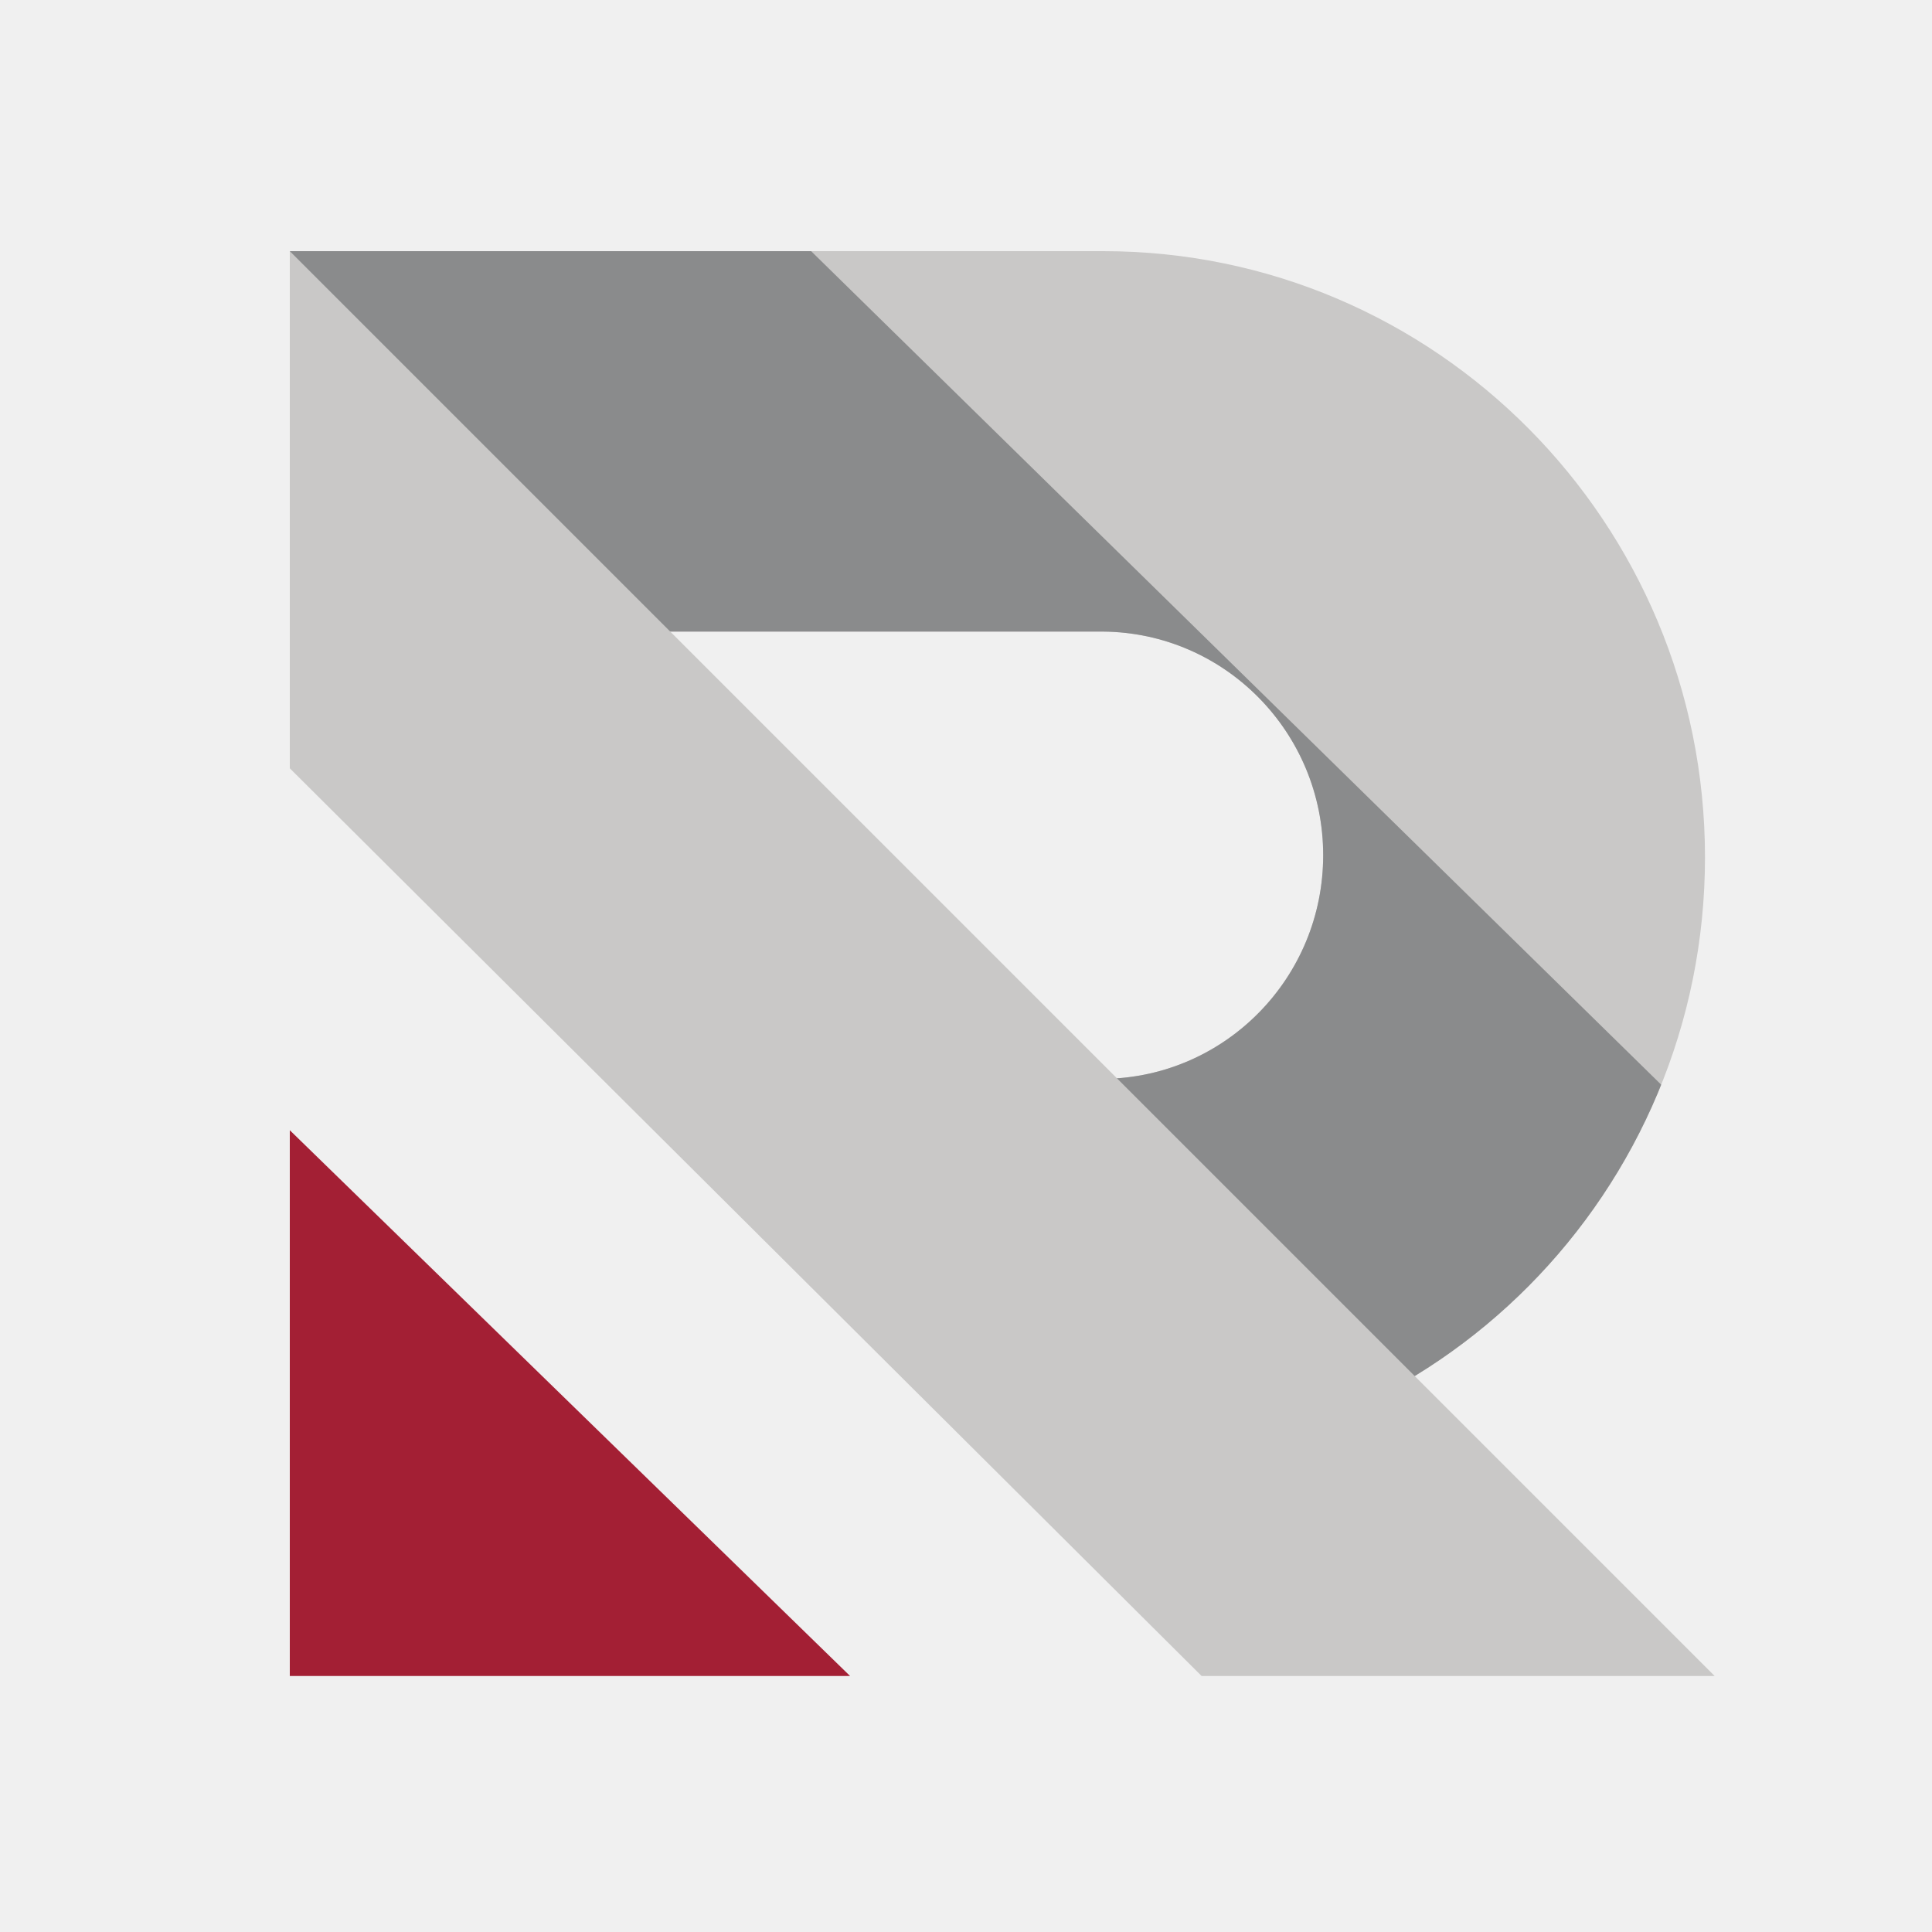
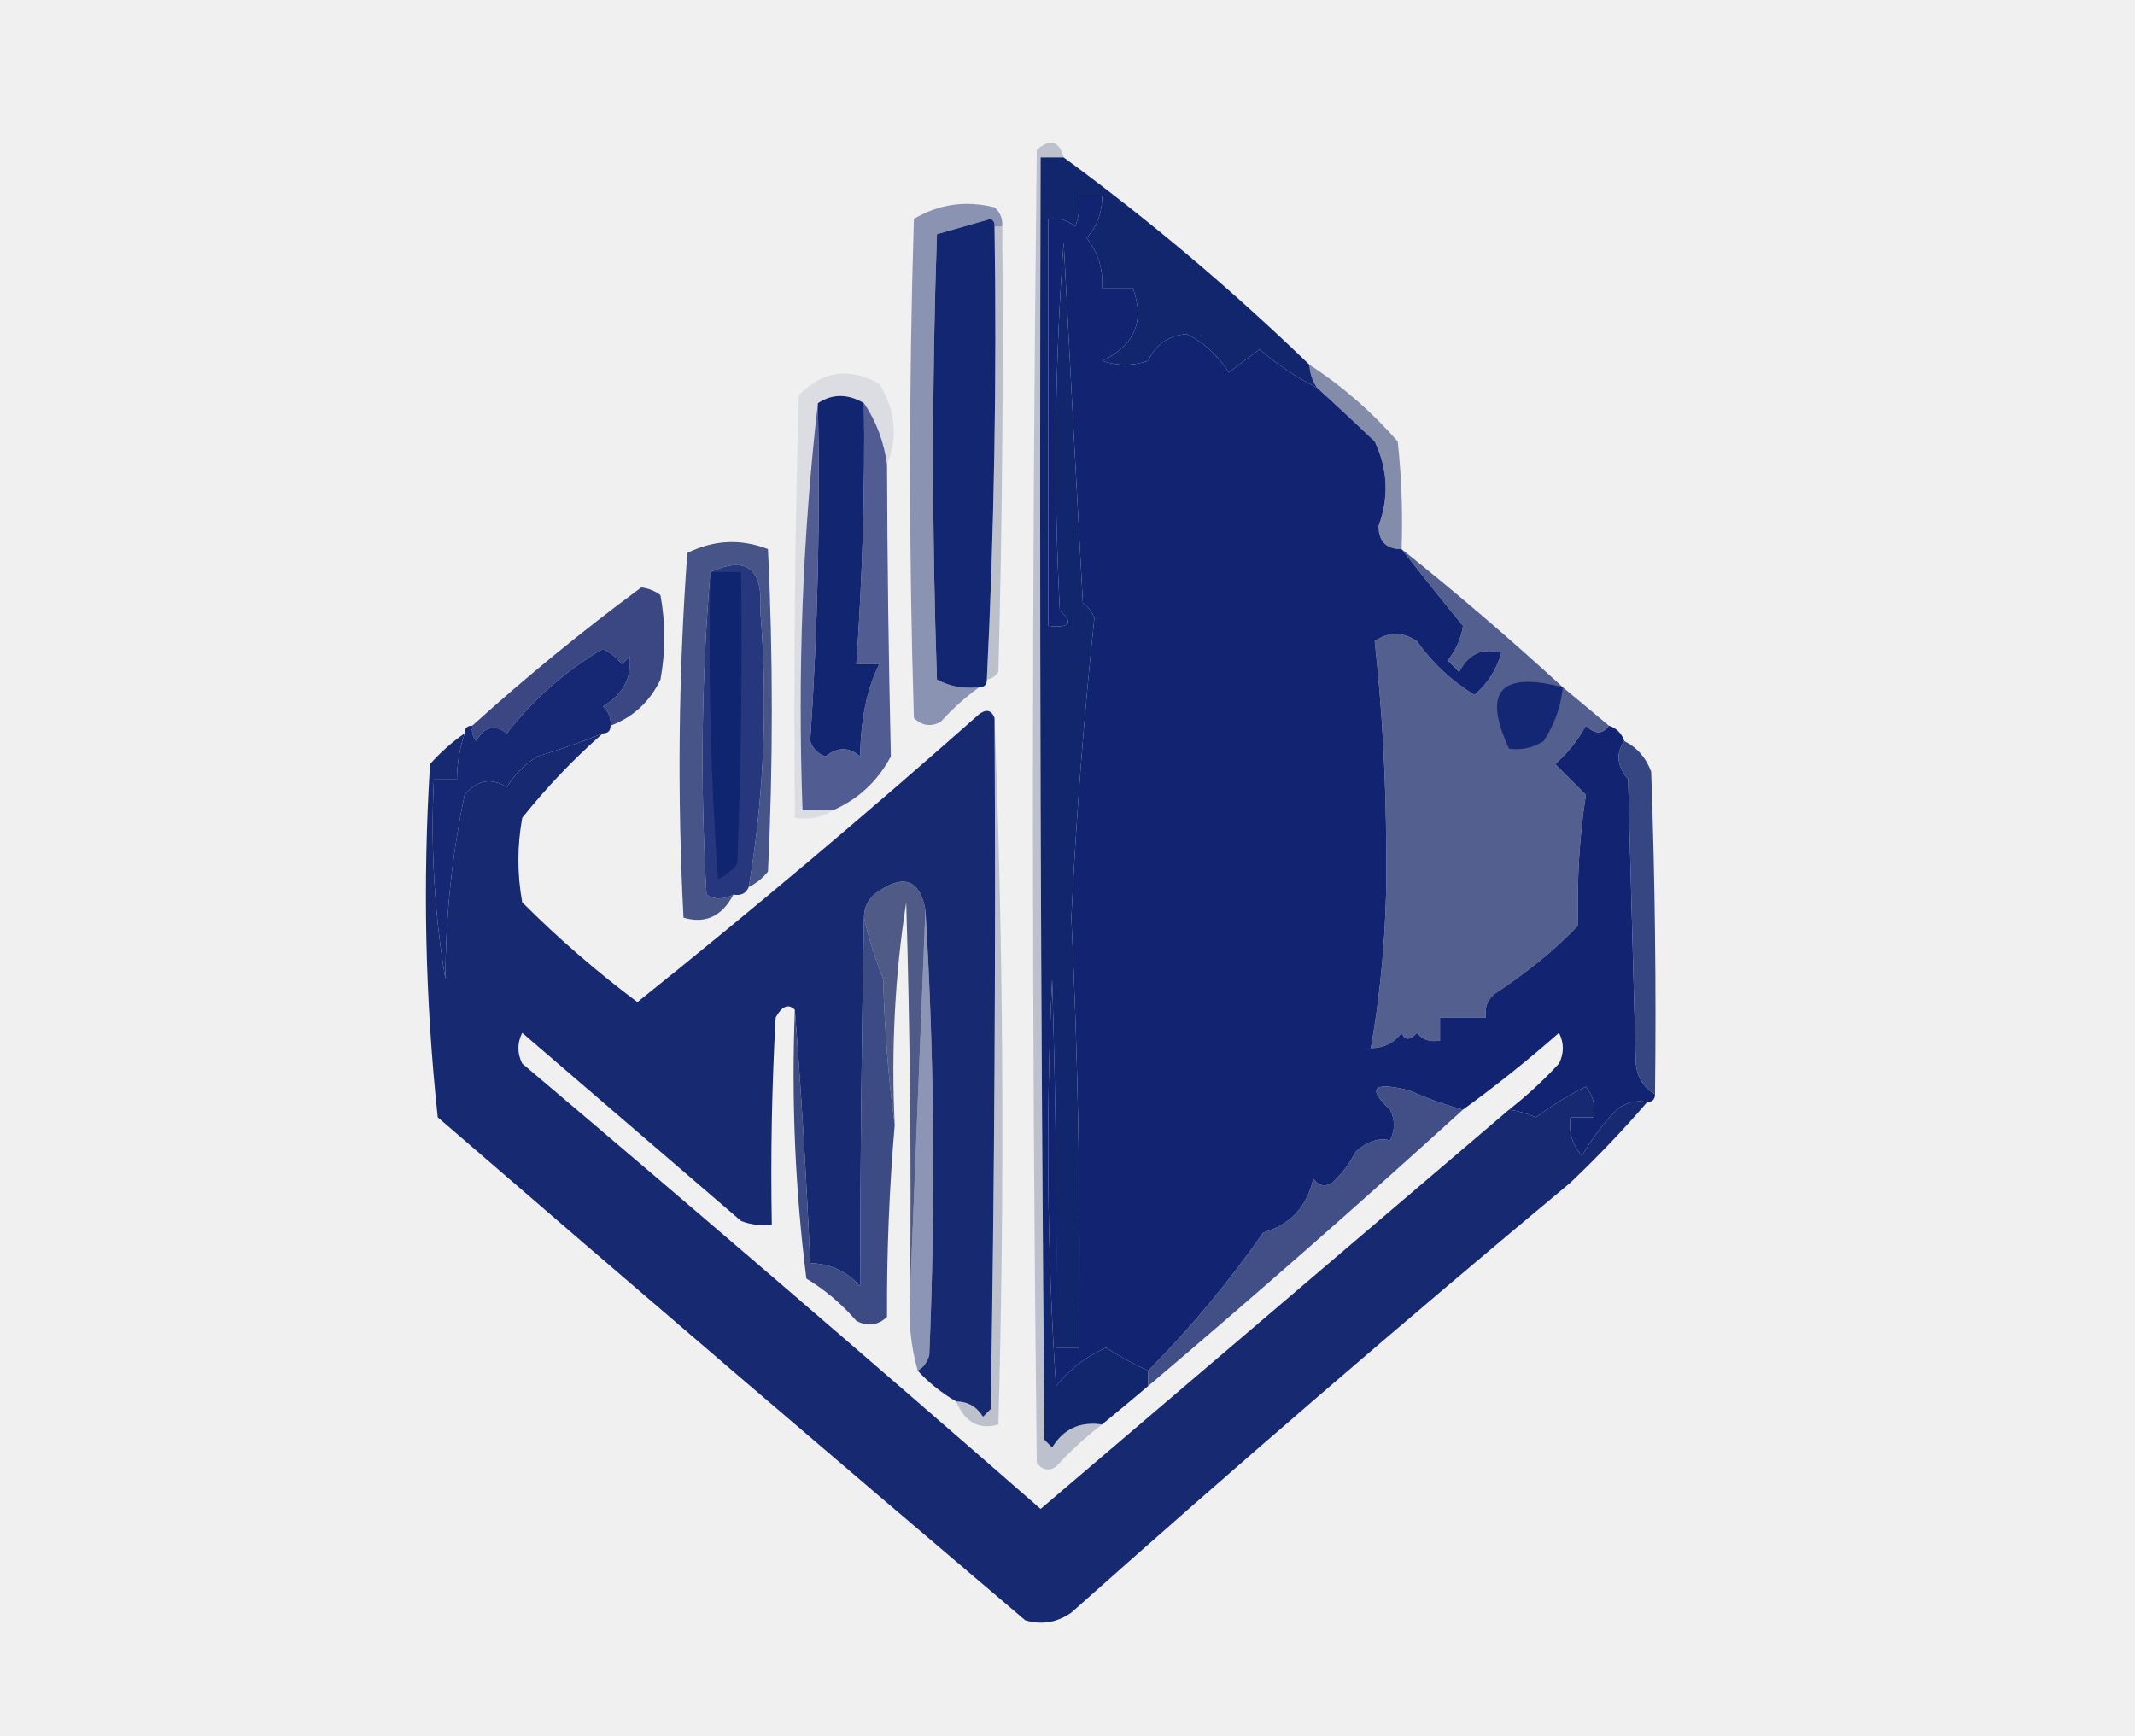
- <svg xmlns="http://www.w3.org/2000/svg" xmlns:xlink="http://www.w3.org/1999/xlink" width="400px" height="400px" viewBox="0 0 400 400" version="1.1">
-   <defs>
-     <path d="M168.411,0 C237.219,0 293,56.188 293,125.5 C293,194.812 237.219,251 168.411,251 L168.41,171.369 L168.741,171.366 C193.779,170.957 213.95,150.385 213.95,125.067 C213.95,99.638 193.601,78.997 168.411,78.764 L0,78.762 L0,0 Z" id="path-1" />
-   </defs>
-   <g id="logo-MIT" stroke="none" stroke-width="1" fill="none" fill-rule="evenodd">
-     <g id="Logo" transform="translate(60, 52)">
-       <polygon id="左下角" fill="#A31F34" points="-1.46896384e-14 182 116 295 0 295" />
-       <polygon id="梯形" fill="#C9C8C7" points="-1.35612008e-14 3.96601155e-15 295 295 188.783 295 -1.35612008e-14 107.068" />
-       <mask id="mask-2" fill="white">
-         <use xlink:href="#path-1" />
-       </mask>
-       <use id="Combined-Shape" fill="#C9C8C7" xlink:href="#path-1" />
-       <polygon id="阴影" fill="#8A8B8C" mask="url(#mask-2)" points="0 0 107.937 3.96601155e-15 295 183.425 295 295" />
-     </g>
+ <svg xmlns="http://www.w3.org/2000/svg" version="1.1" width="278px" height="226px" style="shape-rendering:geometricPrecision; text-rendering:geometricPrecision; image-rendering:optimizeQuality; fill-rule:evenodd; clip-rule:evenodd">
+   <g>
+     <path style="opacity:1" fill="#12266e" d="M 138.5,20.5 C 149.759,28.755 160.425,37.755 170.5,47.5C 170.557,48.609 170.89,49.609 171.5,50.5C 168.789,49.137 166.289,47.47 164,45.5C 162.662,46.506 161.329,47.506 160,48.5C 158.578,46.256 156.744,44.59 154.5,43.5C 152.143,43.692 150.476,44.858 149.5,47C 147.5,47.667 145.5,47.667 143.5,47C 147.764,44.98 149.098,41.813 147.5,37.5C 146.167,37.5 144.833,37.5 143.5,37.5C 143.669,35.088 143.003,32.921 141.5,31C 142.885,29.403 143.551,27.57 143.5,25.5C 142.5,25.5 141.5,25.5 140.5,25.5C 140.657,26.873 140.49,28.207 140,29.5C 138.989,28.663 137.822,28.33 136.5,28.5C 136.5,46.167 136.5,63.833 136.5,81.5C 139.336,81.798 139.836,81.131 138,79.5C 137.167,63.49 137.334,47.49 138.5,31.5C 139.313,47.168 140.146,62.835 141,78.5C 141.692,79.025 142.192,79.692 142.5,80.5C 141.133,93.337 140.133,106.337 139.5,119.5C 140.389,138.155 140.722,156.822 140.5,175.5C 139.5,175.5 138.5,175.5 137.5,175.5C 137.667,159.497 137.5,143.497 137,127.5C 136.167,145.176 136.334,162.843 137.5,180.5C 139.262,178.311 141.429,176.644 144,175.5C 145.765,176.632 147.598,177.632 149.5,178.5C 149.5,179.167 149.5,179.833 149.5,180.5C 147.54,182.156 145.54,183.823 143.5,185.5C 140.632,185.085 138.465,186.085 137,188.5C 136.667,188.167 136.333,187.833 136,187.5C 135.5,131.834 135.333,76.168 135.5,20.5C 136.5,20.5 137.5,20.5 138.5,20.5 Z" />
+   </g>
+   <g>
+     <path style="opacity:1" fill="#122471" d="M 171.5,50.5 C 173.986,52.755 176.486,55.089 179,57.5C 180.712,61.103 180.879,64.77 179.5,68.5C 179.516,70.516 180.516,71.516 182.5,71.5C 185.094,74.822 187.761,78.156 190.5,81.5C 190.24,83.187 189.573,84.687 188.5,86C 189,86.5 189.5,87 190,87.5C 191.191,85.153 193.024,84.32 195.5,85C 194.884,87.178 193.717,89.012 192,90.5C 189.022,88.689 186.522,86.356 184.5,83.5C 182.647,82.24 180.814,82.24 179,83.5C 179.969,92.332 180.469,101.332 180.5,110.5C 180.656,119.288 179.989,127.954 178.5,136.5C 180.199,136.473 181.533,135.806 182.5,134.5C 182.938,135.506 183.604,135.506 184.5,134.5C 185.209,135.404 186.209,135.737 187.5,135.5C 187.5,134.5 187.5,133.5 187.5,132.5C 189.5,132.5 191.5,132.5 193.5,132.5C 193.281,131.325 193.614,130.325 194.5,129.5C 198.93,126.585 202.596,123.585 205.5,120.5C 205.315,114.686 205.648,109.02 206.5,103.5C 205.167,102.167 203.833,100.833 202.5,99.5C 204.103,98.101 205.437,96.435 206.5,94.5C 207.687,95.653 208.687,95.653 209.5,94.5C 210.5,94.833 211.167,95.5 211.5,96.5C 210.379,98.089 210.546,99.756 212,101.5C 212.333,113.833 212.667,126.167 213,138.5C 213.2,140.32 214.034,141.653 215.5,142.5C 215.5,143.167 215.167,143.5 214.5,143.5C 213.022,143.238 211.689,143.571 210.5,144.5C 208.757,146.321 207.257,148.321 206,150.5C 204.731,149.095 204.231,147.429 204.5,145.5C 205.5,145.5 206.5,145.5 207.5,145.5C 207.762,144.022 207.429,142.689 206.5,141.5C 204.191,142.651 202.024,143.984 200,145.5C 198.862,145.011 197.695,144.678 196.5,144.5C 198.771,142.734 200.937,140.734 203,138.5C 203.667,137.167 203.667,135.833 203,134.5C 198.94,138.07 194.773,141.404 190.5,144.5C 188.166,143.876 185.833,143.043 183.5,142C 178.789,140.831 177.956,141.664 181,144.5C 181.667,145.833 181.667,147.167 181,148.5C 179.527,148.132 178.027,148.632 176.5,150C 175.743,151.512 174.743,152.846 173.5,154C 172.551,154.617 171.718,154.451 171,153.5C 170.189,157.143 168.022,159.477 164.5,160.5C 159.934,167.03 154.934,173.03 149.5,178.5C 147.598,177.632 145.765,176.632 144,175.5C 141.429,176.644 139.262,178.311 137.5,180.5C 136.334,162.843 136.167,145.176 137,127.5C 137.5,143.497 137.667,159.497 137.5,175.5C 138.5,175.5 139.5,175.5 140.5,175.5C 140.722,156.822 140.389,138.155 139.5,119.5C 140.133,106.337 141.133,93.337 142.5,80.5C 142.192,79.692 141.692,79.025 141,78.5C 140.146,62.835 139.313,47.168 138.5,31.5C 137.334,47.49 137.167,63.49 138,79.5C 139.836,81.131 139.336,81.798 136.5,81.5C 136.5,63.833 136.5,46.167 136.5,28.5C 137.822,28.33 138.989,28.663 140,29.5C 140.49,28.207 140.657,26.873 140.5,25.5C 141.5,25.5 142.5,25.5 143.5,25.5C 143.551,27.57 142.885,29.403 141.5,31C 143.003,32.921 143.669,35.088 143.5,37.5C 144.833,37.5 146.167,37.5 147.5,37.5C 149.098,41.813 147.764,44.98 143.5,47C 145.5,47.667 147.5,47.667 149.5,47C 150.476,44.858 152.143,43.692 154.5,43.5C 156.744,44.59 158.578,46.256 160,48.5C 161.329,47.506 162.662,46.506 164,45.5C 166.289,47.47 168.789,49.137 171.5,50.5 Z" />
+   </g>
+   <g>
+     <path style="opacity:0.227" fill="#0a204f" d="M 129.5,29.5 C 129.833,29.5 130.167,29.5 130.5,29.5C 130.667,48.836 130.5,68.169 130,87.5C 129.617,88.056 129.117,88.389 128.5,88.5C 129.464,68.867 129.797,49.2 129.5,29.5 Z" />
+   </g>
+   <g>
+     <path style="opacity:1" fill="#122671" d="M 129.5,29.5 C 129.797,49.2 129.464,68.867 128.5,88.5C 128.5,89.167 128.167,89.5 127.5,89.5C 125.533,89.739 123.699,89.406 122,88.5C 121.333,69.167 121.333,49.833 122,30.5C 124.333,29.833 126.667,29.167 129,28.5C 129.399,28.728 129.565,29.062 129.5,29.5 Z" />
+   </g>
+   <g>
+     <path style="opacity:0.54" fill="#36447e" d="M 130.5,29.5 C 130.167,29.5 129.833,29.5 129.5,29.5C 129.565,29.062 129.399,28.728 129,28.5C 126.667,29.167 124.333,29.833 122,30.5C 121.333,49.833 121.333,69.167 122,88.5C 123.699,89.406 125.533,89.739 127.5,89.5C 125.73,90.764 124.063,92.264 122.5,94C 121.216,94.684 120.049,94.517 119,93.5C 118.333,71.833 118.333,50.167 119,28.5C 122.256,26.572 125.756,26.072 129.5,27C 130.252,27.671 130.586,28.504 130.5,29.5 Z" />
+   </g>
+   <g>
+     <path style="opacity:0.529" fill="#22336a" d="M 170.5,47.5 C 174.782,50.28 178.616,53.613 182,57.5C 182.499,62.155 182.666,66.822 182.5,71.5C 180.516,71.516 179.516,70.516 179.5,68.5C 180.879,64.77 180.712,61.103 179,57.5C 176.486,55.089 173.986,52.755 171.5,50.5C 170.89,49.609 170.557,48.609 170.5,47.5 Z" />
+   </g>
+   <g>
+     <path style="opacity:1" fill="#122571" d="M 112.5,52.5 C 112.637,63.721 112.304,75.054 111.5,86.5C 112.5,86.5 113.5,86.5 114.5,86.5C 112.914,89.582 112.081,93.582 112,98.5C 110.542,97.253 109.042,97.253 107.5,98.5C 106.5,98.167 105.833,97.5 105.5,96.5C 106.483,81.882 106.817,67.215 106.5,52.5C 108.389,51.258 110.389,51.258 112.5,52.5 Z" />
+   </g>
+   <g>
+     <path style="opacity:0.745" fill="#1d2f6e" d="M 182.5,71.5 C 189.726,77.273 196.726,83.273 203.5,89.5C 205.5,91.167 207.5,92.833 209.5,94.5C 208.687,95.653 207.687,95.653 206.5,94.5C 205.437,96.435 204.103,98.101 202.5,99.5C 203.833,100.833 205.167,102.167 206.5,103.5C 205.648,109.02 205.315,114.686 205.5,120.5C 202.596,123.585 198.93,126.585 194.5,129.5C 193.614,130.325 193.281,131.325 193.5,132.5C 191.5,132.5 189.5,132.5 187.5,132.5C 187.5,133.5 187.5,134.5 187.5,135.5C 186.209,135.737 185.209,135.404 184.5,134.5C 190.771,129.068 196.937,123.401 203,117.5C 203.867,113.044 203.534,108.711 202,104.5C 195.667,98.833 189.333,93.167 183,87.5C 182.5,103.163 182.333,118.83 182.5,134.5C 181.533,135.806 180.199,136.473 178.5,136.5C 179.989,127.954 180.656,119.288 180.5,110.5C 180.469,101.332 179.969,92.332 179,83.5C 180.814,82.24 182.647,82.24 184.5,83.5C 186.522,86.356 189.022,88.689 192,90.5C 193.717,89.012 194.884,87.178 195.5,85C 193.024,84.32 191.191,85.153 190,87.5C 189.5,87 189,86.5 188.5,86C 189.573,84.687 190.24,83.187 190.5,81.5C 187.761,78.156 185.094,74.822 182.5,71.5 Z M 184.5,134.5 C 183.604,135.506 182.938,135.506 182.5,134.5C 182.333,118.83 182.5,103.163 183,87.5C 189.333,93.167 195.667,98.833 202,104.5C 203.534,108.711 203.867,113.044 203,117.5C 196.937,123.401 190.771,129.068 184.5,134.5 Z" />
+   </g>
+   <g>
+     <path style="opacity:0.89" fill="#33417b" d="M 97.5,115.5 C 99.492,103.615 99.992,91.615 99,79.5C 99.371,74.01 97.204,72.343 92.5,74.5C 91.339,88.327 91.173,102.327 92,116.5C 92.986,117.171 94.153,117.171 95.5,116.5C 94.005,119.336 91.839,120.336 89,119.5C 88.176,103.592 88.343,87.759 89.5,72C 92.959,70.294 96.459,70.128 100,71.5C 100.667,85.5 100.667,99.5 100,113.5C 99.292,114.381 98.458,115.047 97.5,115.5 Z" />
+   </g>
+   <g>
+     <path style="opacity:0.099" fill="#243266" d="M 115.5,60.5 C 115.098,57.523 114.098,54.857 112.5,52.5C 110.389,51.258 108.389,51.258 106.5,52.5C 104.514,69.802 103.847,87.468 104.5,105.5C 105.833,105.5 107.167,105.5 108.5,105.5C 107.081,106.451 105.415,106.784 103.5,106.5C 103.333,88.164 103.5,69.83 104,51.5C 107.059,48.29 110.559,47.79 114.5,50C 116.622,53.447 116.955,56.947 115.5,60.5 Z" />
+   </g>
+   <g>
+     <path style="opacity:0.91" fill="#293678" d="M 79.5,94.5 C 79.586,93.504 79.252,92.671 78.5,92C 81.103,90.446 82.269,88.28 82,85.5C 81.667,85.833 81.333,86.167 81,86.5C 80.311,85.643 79.478,84.977 78.5,84.5C 73.647,87.35 69.48,91.017 66,95.5C 64.413,94.273 63.079,94.606 62,96.5C 61.536,95.906 61.369,95.239 61.5,94.5C 68.525,88.143 75.859,82.143 83.5,76.5C 84.442,76.608 85.275,76.942 86,77.5C 86.667,81.167 86.667,84.833 86,88.5C 84.594,91.409 82.428,93.409 79.5,94.5 Z" />
+   </g>
+   <g>
+     <path style="opacity:1" fill="#142775" d="M 203.5,89.5 C 203.246,92.014 202.413,94.348 201,96.5C 199.644,97.38 198.144,97.713 196.5,97.5C 193.009,90.048 195.343,87.381 203.5,89.5 Z" />
+   </g>
+   <g>
+     <path style="opacity:1" fill="#162873" d="M 79.5,94.5 C 79.5,95.167 79.167,95.5 78.5,95.5C 75.755,96.616 72.922,97.616 70,98.5C 68.328,99.505 66.995,100.839 66,102.5C 63.956,101.228 62.122,101.561 60.5,103.5C 58.847,111.379 58.013,119.379 58,127.5C 56.559,118.942 56.059,110.276 56.5,101.5C 57.5,101.5 58.5,101.5 59.5,101.5C 59.517,99.435 59.85,97.435 60.5,95.5C 60.5,94.833 60.833,94.5 61.5,94.5C 61.369,95.239 61.536,95.906 62,96.5C 63.079,94.606 64.413,94.273 66,95.5C 69.48,91.017 73.647,87.35 78.5,84.5C 79.478,84.977 80.311,85.643 81,86.5C 81.333,86.167 81.667,85.833 82,85.5C 82.269,88.28 81.103,90.446 78.5,92C 79.252,92.671 79.586,93.504 79.5,94.5 Z" />
+   </g>
+   <g>
+     <path style="opacity:0.771" fill="#213076" d="M 106.5,52.5 C 106.817,67.215 106.483,81.882 105.5,96.5C 105.833,97.5 106.5,98.167 107.5,98.5C 109.042,97.253 110.542,97.253 112,98.5C 112.081,93.582 112.914,89.582 114.5,86.5C 113.5,86.5 112.5,86.5 111.5,86.5C 112.304,75.054 112.637,63.721 112.5,52.5C 114.098,54.857 115.098,57.523 115.5,60.5C 115.541,73.187 115.708,85.854 116,98.5C 114.285,101.717 111.785,104.05 108.5,105.5C 107.167,105.5 105.833,105.5 104.5,105.5C 103.847,87.468 104.514,69.802 106.5,52.5 Z" />
+   </g>
+   <g>
+     <path style="opacity:1" fill="#26377e" d="M 97.5,115.5 C 97.158,116.338 96.492,116.672 95.5,116.5C 94.153,117.171 92.986,117.171 92,116.5C 91.173,102.327 91.339,88.327 92.5,74.5C 97.204,72.343 99.371,74.01 99,79.5C 99.992,91.615 99.492,103.615 97.5,115.5 Z" />
+   </g>
+   <g>
+     <path style="opacity:1" fill="#0f256f" d="M 92.5,74.5 C 93.833,74.5 95.167,74.5 96.5,74.5C 96.667,87.171 96.5,99.838 96,112.5C 95.311,113.357 94.478,114.023 93.5,114.5C 92.547,101.59 92.213,88.256 92.5,74.5 Z" />
+   </g>
+   <g>
+     <path style="opacity:0.899" fill="#203376" d="M 211.5,96.5 C 213.173,97.343 214.34,98.676 215,100.5C 215.5,114.496 215.667,128.496 215.5,142.5C 214.034,141.653 213.2,140.32 213,138.5C 212.667,126.167 212.333,113.833 212,101.5C 210.546,99.756 210.379,98.089 211.5,96.5 Z" />
+   </g>
+   <g>
+     <path style="opacity:0.227" fill="#132158" d="M 138.5,20.5 C 137.5,20.5 136.5,20.5 135.5,20.5C 135.333,76.168 135.5,131.834 136,187.5C 136.333,187.833 136.667,188.167 137,188.5C 138.465,186.085 140.632,185.085 143.5,185.5C 141.396,187.099 139.396,188.932 137.5,191C 136.551,191.617 135.718,191.451 135,190.5C 134.333,133.5 134.333,76.5 135,19.5C 136.756,18.015 137.923,18.348 138.5,20.5 Z" />
+   </g>
+   <g>
+     <path style="opacity:0.229" fill="#112455" d="M 129.5,93.5 C 130.664,123.997 130.831,154.664 130,185.5C 127.497,186.238 125.663,185.238 124.5,182.5C 126.017,182.511 127.184,183.177 128,184.5C 128.333,184.167 128.667,183.833 129,183.5C 129.5,153.502 129.667,123.502 129.5,93.5 Z" />
+   </g>
+   <g>
+     <path style="opacity:1" fill="#172970" d="M 129.5,93.5 C 129.667,123.502 129.5,153.502 129,183.5C 128.667,183.833 128.333,184.167 128,184.5C 127.184,183.177 126.017,182.511 124.5,182.5C 122.611,181.396 120.945,180.063 119.5,178.5C 120.222,178.082 120.722,177.416 121,176.5C 121.829,156.996 121.662,137.662 120.5,118.5C 119.79,114.646 117.79,113.813 114.5,116C 113.177,116.816 112.511,117.983 112.5,119.5C 112.182,135.645 112.015,151.645 112,167.5C 110.254,165.543 108.088,164.543 105.5,164.5C 105.01,153.338 104.343,142.338 103.5,131.5C 102.671,130.668 101.838,131.001 101,132.5C 100.5,141.494 100.334,150.494 100.5,159.5C 99.127,159.657 97.793,159.49 96.5,159C 87,150.833 77.5,142.667 68,134.5C 67.333,135.833 67.333,137.167 68,138.5C 90.647,157.646 113.147,176.98 135.5,196.5C 155.853,179.144 176.186,161.811 196.5,144.5C 197.695,144.678 198.862,145.011 200,145.5C 202.024,143.984 204.191,142.651 206.5,141.5C 207.429,142.689 207.762,144.022 207.5,145.5C 206.5,145.5 205.5,145.5 204.5,145.5C 204.231,147.429 204.731,149.095 206,150.5C 207.257,148.321 208.757,146.321 210.5,144.5C 211.689,143.571 213.022,143.238 214.5,143.5C 211.448,147.058 208.114,150.558 204.5,154C 182.538,172.293 160.872,190.959 139.5,210C 137.635,211.301 135.635,211.635 133.5,211C 107.907,189.285 82.407,167.452 57,145.5C 55.366,130.259 55.032,114.926 56,99.5C 57.371,97.959 58.871,96.625 60.5,95.5C 59.85,97.435 59.517,99.435 59.5,101.5C 58.5,101.5 57.5,101.5 56.5,101.5C 56.059,110.276 56.559,118.942 58,127.5C 58.013,119.379 58.847,111.379 60.5,103.5C 62.122,101.561 63.956,101.228 66,102.5C 66.995,100.839 68.328,99.505 70,98.5C 72.922,97.616 75.755,96.616 78.5,95.5C 74.697,98.831 71.197,102.498 68,106.5C 67.333,110.167 67.333,113.833 68,117.5C 72.716,122.22 77.716,126.553 83,130.5C 98.115,118.389 112.948,105.889 127.5,93C 128.437,92.308 129.103,92.475 129.5,93.5 Z" />
+   </g>
+   <g>
+     <path style="opacity:0.869" fill="#223275" d="M 112.5,119.5 C 113.106,122.167 113.939,124.834 115,127.5C 115.172,134.013 115.672,140.347 116.5,146.5C 115.79,154.815 115.457,163.149 115.5,171.5C 114.277,172.614 112.944,172.781 111.5,172C 109.612,169.81 107.445,167.977 105,166.5C 103.543,154.935 103.043,143.268 103.5,131.5C 104.343,142.338 105.01,153.338 105.5,164.5C 108.088,164.543 110.254,165.543 112,167.5C 112.015,151.645 112.182,135.645 112.5,119.5 Z" />
+   </g>
+   <g>
+     <path style="opacity:0.52" fill="#314180" d="M 120.5,118.5 C 121.662,137.662 121.829,156.996 121,176.5C 120.722,177.416 120.222,178.082 119.5,178.5C 118.586,175.272 118.253,171.939 118.5,168.5C 119.167,151.833 119.833,135.167 120.5,118.5 Z" />
+   </g>
+   <g>
+     <path style="opacity:0.831" fill="#1e2f71" d="M 190.5,144.5 C 177.061,156.726 163.395,168.726 149.5,180.5C 149.5,179.833 149.5,179.167 149.5,178.5C 154.934,173.03 159.934,167.03 164.5,160.5C 168.022,159.477 170.189,157.143 171,153.5C 171.718,154.451 172.551,154.617 173.5,154C 174.743,152.846 175.743,151.512 176.5,150C 178.027,148.632 179.527,148.132 181,148.5C 181.667,147.167 181.667,145.833 181,144.5C 177.956,141.664 178.789,140.831 183.5,142C 185.833,143.043 188.166,143.876 190.5,144.5 Z" />
+   </g>
+   <g>
+     <path style="opacity:0.776" fill="#202f68" d="M 120.5,118.5 C 119.833,135.167 119.167,151.833 118.5,168.5C 118.667,151.497 118.5,134.497 118,117.5C 116.528,127 116.028,136.667 116.5,146.5C 115.672,140.347 115.172,134.013 115,127.5C 113.939,124.834 113.106,122.167 112.5,119.5C 112.511,117.983 113.177,116.816 114.5,116C 117.79,113.813 119.79,114.646 120.5,118.5 Z" />
  </g>
</svg>
